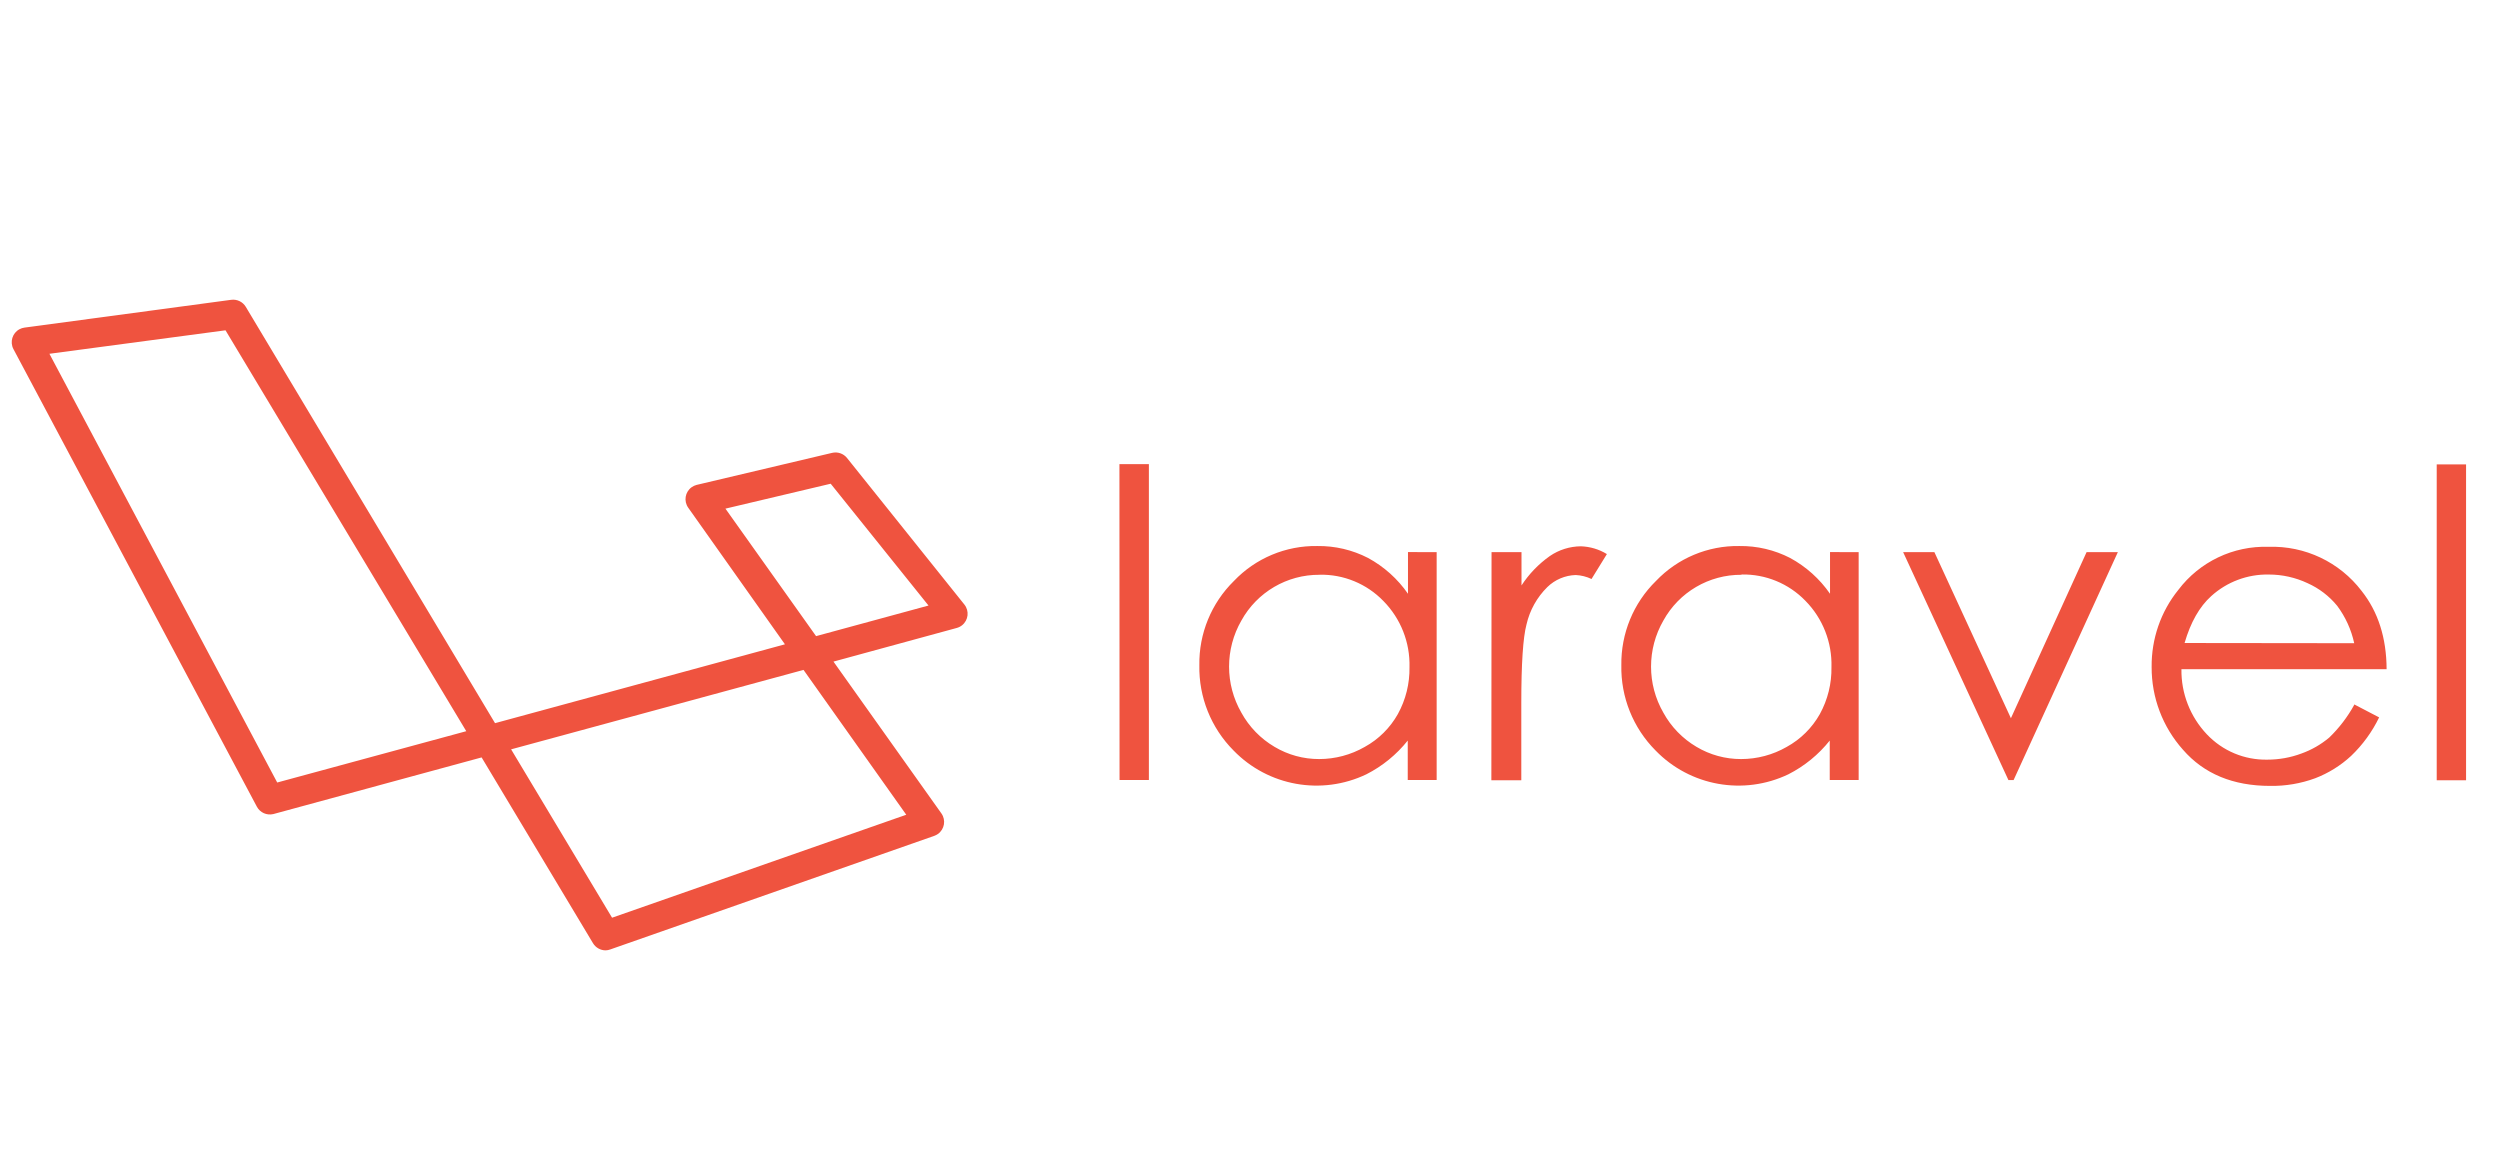
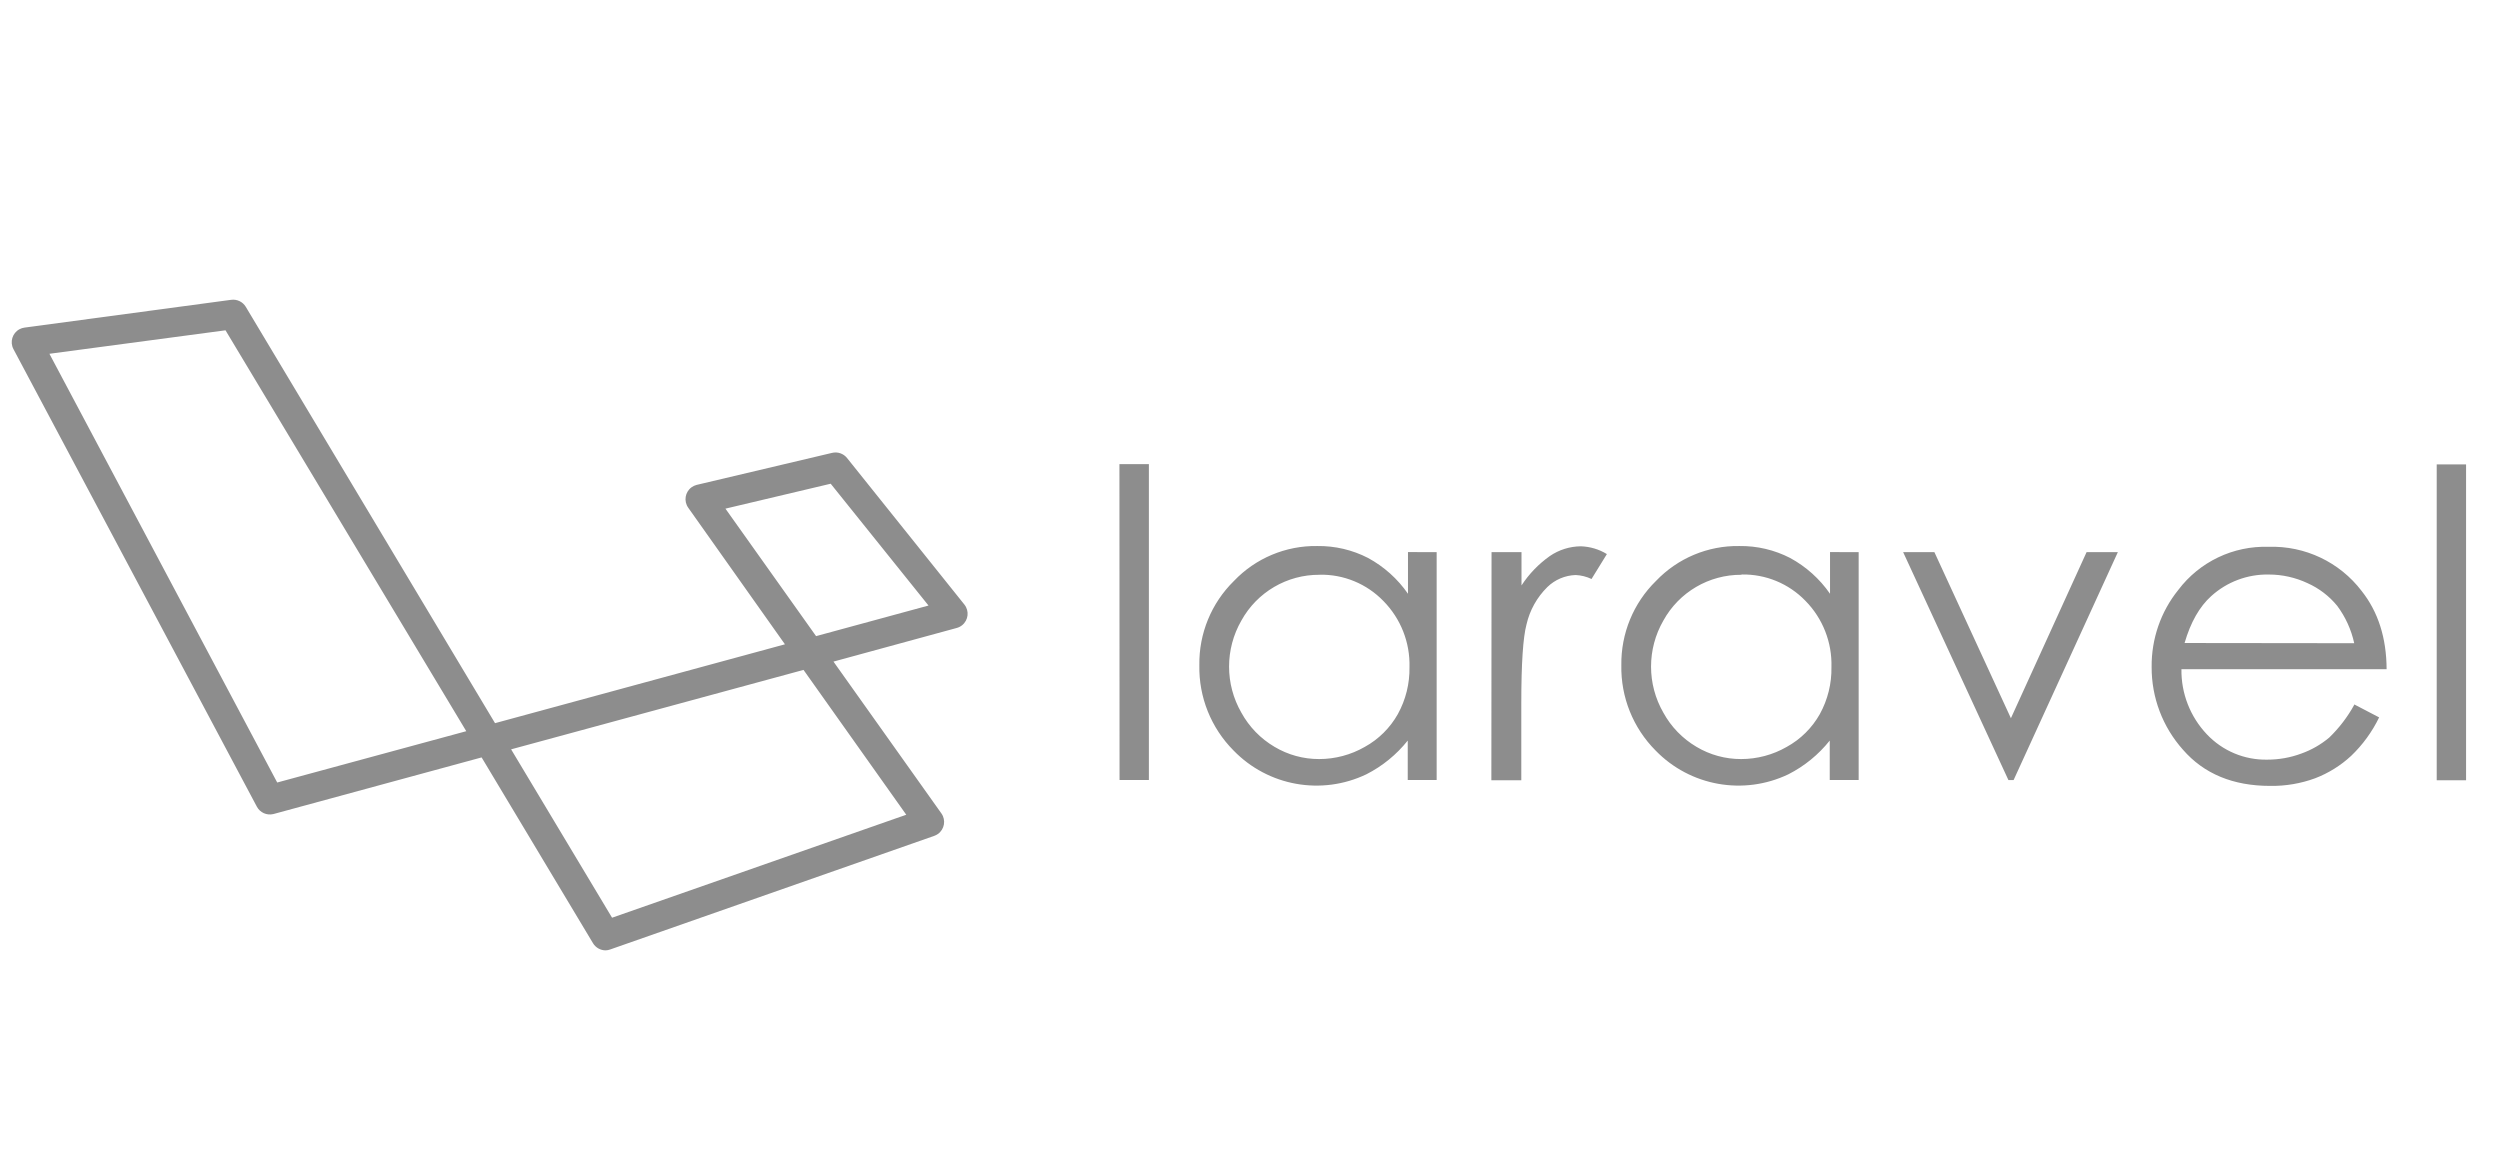
<svg xmlns="http://www.w3.org/2000/svg" version="1.1" id="Layer_1" x="0px" y="0px" width="640px" height="300px" viewBox="0 170 640 300" style="enable-background:new 0 170 640 300;" xml:space="preserve">
-   <path style="fill:#EF533F;" d="M155.049,413.293c-1.329,0-2.561-0.697-3.243-1.836l-28.512-47.558l-53.322,14.503  c-1.671,0.4-3.404-0.374-4.212-1.887L3.445,259.379c-0.98-1.838-0.284-4.124,1.552-5.104c0.397-0.209,0.825-0.349,1.267-0.408  l52.905-7.112c1.496-0.207,2.969,0.496,3.748,1.788l63.811,106.587l74.218-20.186l-24.747-34.953  c-1.215-1.691-0.83-4.048,0.861-5.263c0.374-0.269,0.796-0.468,1.243-0.586l34.718-8.208c1.417-0.337,2.9,0.172,3.813,1.306  l30.047,37.522c1.303,1.623,1.042,3.996-0.581,5.299c-0.405,0.322-0.873,0.561-1.374,0.697l-31.557,8.611L241,378.237  c1.204,1.7,0.805,4.052-0.892,5.259c-0.289,0.202-0.606,0.361-0.94,0.485l-82.928,29.073c-0.382,0.146-0.79,0.227-1.198,0.238  H155.049L155.049,413.293z M130.845,361.832l25.844,43.104l75.313-26.364l-26.3-37.078L130.845,361.832z M12.65,260.569  l58.318,109.754l48.396-13.137L57.729,254.558L12.65,260.569z M185.711,300.213l23.204,32.636l28.784-7.831l-25.042-31.186  L185.711,300.213z M286.574,288.818h7.541v80.865h-7.512L286.574,288.818z M367.785,311.345v58.338h-7.404v-10.096  c-2.872,3.599-6.486,6.549-10.594,8.635c-11.461,5.479-25.142,3.031-33.987-6.084c-5.767-5.791-8.931-13.676-8.767-21.846  c-0.125-8.095,3.073-15.885,8.846-21.558c5.555-5.835,13.293-9.078,21.343-8.951c4.526-0.06,8.99,0.986,13.007,3.056  c4.073,2.212,7.574,5.351,10.215,9.166v-10.671L367.785,311.345z M337.795,317.146c-8.311-0.057-15.987,4.443-20.006,11.725  c-4.195,7.299-4.195,16.272,0,23.569c1.991,3.625,4.92,6.649,8.483,8.746c3.455,2.063,7.404,3.146,11.426,3.133  c4.097,0,8.119-1.069,11.676-3.11c3.553-1.953,6.492-4.871,8.476-8.406c2.028-3.676,3.048-7.817,2.979-12.01  c0.17-6.315-2.237-12.429-6.674-16.93c-4.276-4.424-10.207-6.866-16.359-6.733V317.146z M381.835,311.345h7.67v8.526  c1.921-2.943,4.385-5.495,7.252-7.523c2.339-1.601,5.104-2.47,7.937-2.496c2.362,0.077,4.656,0.762,6.668,1.991l-3.932,6.379  c-1.27-0.606-2.65-0.952-4.057-1.014c-2.719,0.085-5.303,1.184-7.252,3.082c-2.65,2.611-4.504,5.93-5.336,9.565  c-0.885,3.322-1.332,10.041-1.332,20.152v19.742h-7.664L381.835,311.345z M475.816,311.345v58.338h-7.404v-10.096  c-2.871,3.599-6.485,6.549-10.592,8.635c-11.461,5.479-25.143,3.031-33.985-6.084c-5.767-5.791-8.935-13.676-8.771-21.846  c-0.113-8.095,3.076-15.896,8.86-21.558c5.552-5.835,13.29-9.078,21.341-8.951c4.525-0.06,8.99,0.986,13.008,3.056  c4.072,2.212,7.573,5.351,10.213,9.166v-10.671L475.816,311.345z M445.826,317.146c-8.315-0.057-15.998,4.443-20.008,11.725  c-4.199,7.299-4.199,16.272,0,23.569c1.987,3.625,4.916,6.649,8.475,8.746c3.455,2.063,7.41,3.146,11.432,3.133  c4.098,0,8.118-1.069,11.67-3.11c3.559-1.953,6.498-4.871,8.486-8.406c2.018-3.676,3.048-7.817,2.969-12.01  c0.191-6.334-2.215-12.475-6.662-16.986c-4.277-4.424-10.201-6.863-16.35-6.736L445.826,317.146z M487.203,311.345h8l19.59,42.521  l19.373-42.521h8.006l-26.688,58.345h-1.332L487.203,311.345z M602.68,350.326l6.379,3.325c-1.785,3.692-4.221,7.036-7.184,9.868  c-2.668,2.471-5.785,4.406-9.178,5.711c-3.693,1.359-7.604,2.021-11.539,1.96c-9.512,0-16.957-3.093-22.332-9.278  c-5.194-5.824-8.045-13.359-8.006-21.154c-0.078-7.184,2.334-14.174,6.815-19.726c5.455-7.223,14.077-11.342,23.132-11.047  c9.301-0.306,18.178,3.909,23.82,11.313c4.221,5.336,6.352,12.004,6.385,20.014h-52.525c-0.092,6.188,2.242,12.162,6.492,16.654  c4.02,4.267,9.65,6.629,15.51,6.504c2.963,0,5.898-0.521,8.674-1.553c2.617-0.929,5.041-2.322,7.166-4.105  c2.537-2.453,4.689-5.27,6.391-8.367V350.326z M602.68,334.662c-0.754-3.47-2.242-6.74-4.373-9.588  c-2.039-2.492-4.646-4.477-7.586-5.79c-3.094-1.45-6.471-2.204-9.887-2.204c-5.447-0.11-10.729,1.867-14.762,5.523  c-3.004,2.705-5.28,6.71-6.821,12.007L602.68,334.662z M623.799,288.883h7.514v80.869h-7.514V288.883z" />
+   <path style="fill:#8d8d8d;" d="M155.049,413.293c-1.329,0-2.561-0.697-3.243-1.836l-28.512-47.558l-53.322,14.503  c-1.671,0.4-3.404-0.374-4.212-1.887L3.445,259.379c-0.98-1.838-0.284-4.124,1.552-5.104c0.397-0.209,0.825-0.349,1.267-0.408  l52.905-7.112c1.496-0.207,2.969,0.496,3.748,1.788l63.811,106.587l74.218-20.186l-24.747-34.953  c-1.215-1.691-0.83-4.048,0.861-5.263c0.374-0.269,0.796-0.468,1.243-0.586l34.718-8.208c1.417-0.337,2.9,0.172,3.813,1.306  l30.047,37.522c1.303,1.623,1.042,3.996-0.581,5.299c-0.405,0.322-0.873,0.561-1.374,0.697l-31.557,8.611L241,378.237  c1.204,1.7,0.805,4.052-0.892,5.259c-0.289,0.202-0.606,0.361-0.94,0.485l-82.928,29.073c-0.382,0.146-0.79,0.227-1.198,0.238  H155.049L155.049,413.293z M130.845,361.832l25.844,43.104l75.313-26.364l-26.3-37.078L130.845,361.832z M12.65,260.569  l58.318,109.754l48.396-13.137L57.729,254.558L12.65,260.569z M185.711,300.213l23.204,32.636l28.784-7.831l-25.042-31.186  L185.711,300.213z M286.574,288.818h7.541v80.865h-7.512L286.574,288.818z M367.785,311.345v58.338h-7.404v-10.096  c-2.872,3.599-6.486,6.549-10.594,8.635c-11.461,5.479-25.142,3.031-33.987-6.084c-5.767-5.791-8.931-13.676-8.767-21.846  c-0.125-8.095,3.073-15.885,8.846-21.558c5.555-5.835,13.293-9.078,21.343-8.951c4.526-0.06,8.99,0.986,13.007,3.056  c4.073,2.212,7.574,5.351,10.215,9.166v-10.671L367.785,311.345z M337.795,317.146c-8.311-0.057-15.987,4.443-20.006,11.725  c-4.195,7.299-4.195,16.272,0,23.569c1.991,3.625,4.92,6.649,8.483,8.746c3.455,2.063,7.404,3.146,11.426,3.133  c4.097,0,8.119-1.069,11.676-3.11c3.553-1.953,6.492-4.871,8.476-8.406c2.028-3.676,3.048-7.817,2.979-12.01  c0.17-6.315-2.237-12.429-6.674-16.93c-4.276-4.424-10.207-6.866-16.359-6.733V317.146z M381.835,311.345h7.67v8.526  c1.921-2.943,4.385-5.495,7.252-7.523c2.339-1.601,5.104-2.47,7.937-2.496c2.362,0.077,4.656,0.762,6.668,1.991l-3.932,6.379  c-1.27-0.606-2.65-0.952-4.057-1.014c-2.719,0.085-5.303,1.184-7.252,3.082c-2.65,2.611-4.504,5.93-5.336,9.565  c-0.885,3.322-1.332,10.041-1.332,20.152v19.742h-7.664L381.835,311.345z M475.816,311.345v58.338h-7.404v-10.096  c-2.871,3.599-6.485,6.549-10.592,8.635c-11.461,5.479-25.143,3.031-33.985-6.084c-5.767-5.791-8.935-13.676-8.771-21.846  c-0.113-8.095,3.076-15.896,8.86-21.558c5.552-5.835,13.29-9.078,21.341-8.951c4.525-0.06,8.99,0.986,13.008,3.056  c4.072,2.212,7.573,5.351,10.213,9.166v-10.671L475.816,311.345z M445.826,317.146c-8.315-0.057-15.998,4.443-20.008,11.725  c-4.199,7.299-4.199,16.272,0,23.569c1.987,3.625,4.916,6.649,8.475,8.746c3.455,2.063,7.41,3.146,11.432,3.133  c4.098,0,8.118-1.069,11.67-3.11c3.559-1.953,6.498-4.871,8.486-8.406c2.018-3.676,3.048-7.817,2.969-12.01  c0.191-6.334-2.215-12.475-6.662-16.986c-4.277-4.424-10.201-6.863-16.35-6.736L445.826,317.146z M487.203,311.345h8l19.59,42.521  l19.373-42.521h8.006l-26.688,58.345h-1.332L487.203,311.345z M602.68,350.326l6.379,3.325c-1.785,3.692-4.221,7.036-7.184,9.868  c-2.668,2.471-5.785,4.406-9.178,5.711c-3.693,1.359-7.604,2.021-11.539,1.96c-9.512,0-16.957-3.093-22.332-9.278  c-5.194-5.824-8.045-13.359-8.006-21.154c-0.078-7.184,2.334-14.174,6.815-19.726c5.455-7.223,14.077-11.342,23.132-11.047  c9.301-0.306,18.178,3.909,23.82,11.313c4.221,5.336,6.352,12.004,6.385,20.014h-52.525c-0.092,6.188,2.242,12.162,6.492,16.654  c4.02,4.267,9.65,6.629,15.51,6.504c2.963,0,5.898-0.521,8.674-1.553c2.617-0.929,5.041-2.322,7.166-4.105  c2.537-2.453,4.689-5.27,6.391-8.367V350.326z M602.68,334.662c-0.754-3.47-2.242-6.74-4.373-9.588  c-2.039-2.492-4.646-4.477-7.586-5.79c-3.094-1.45-6.471-2.204-9.887-2.204c-5.447-0.11-10.729,1.867-14.762,5.523  c-3.004,2.705-5.28,6.71-6.821,12.007L602.68,334.662z M623.799,288.883h7.514v80.869h-7.514V288.883z" />
</svg>
